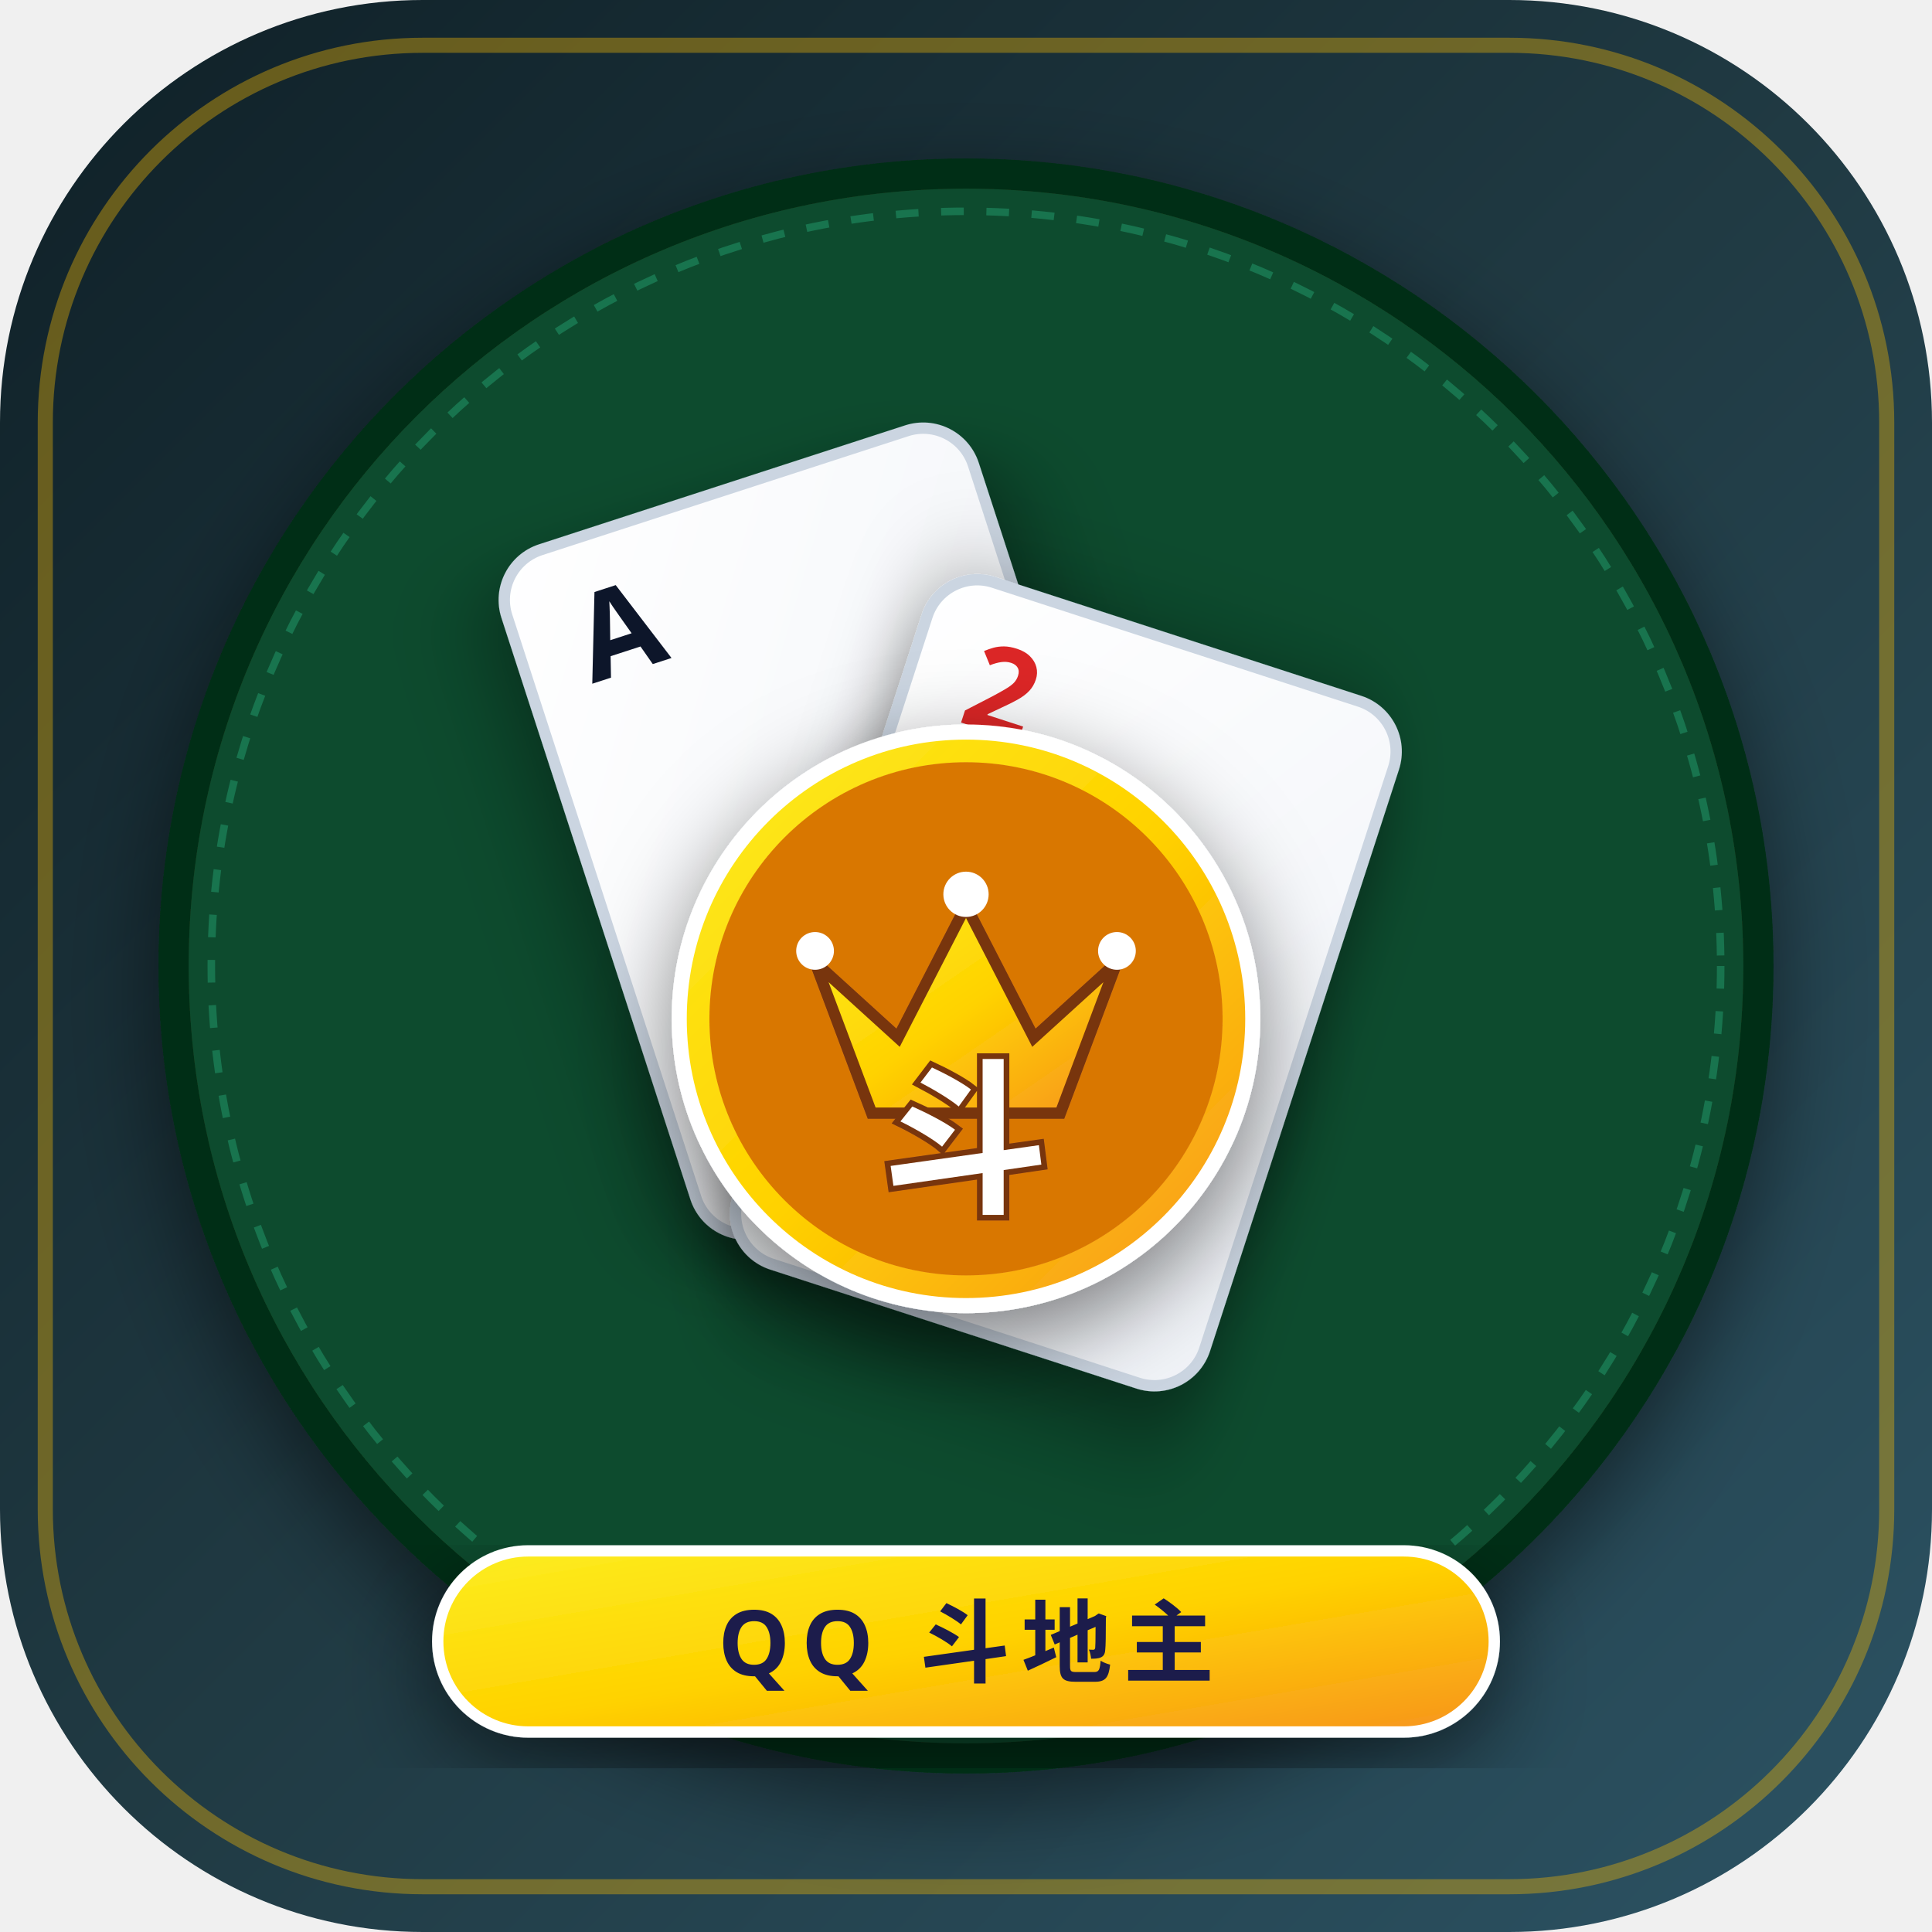
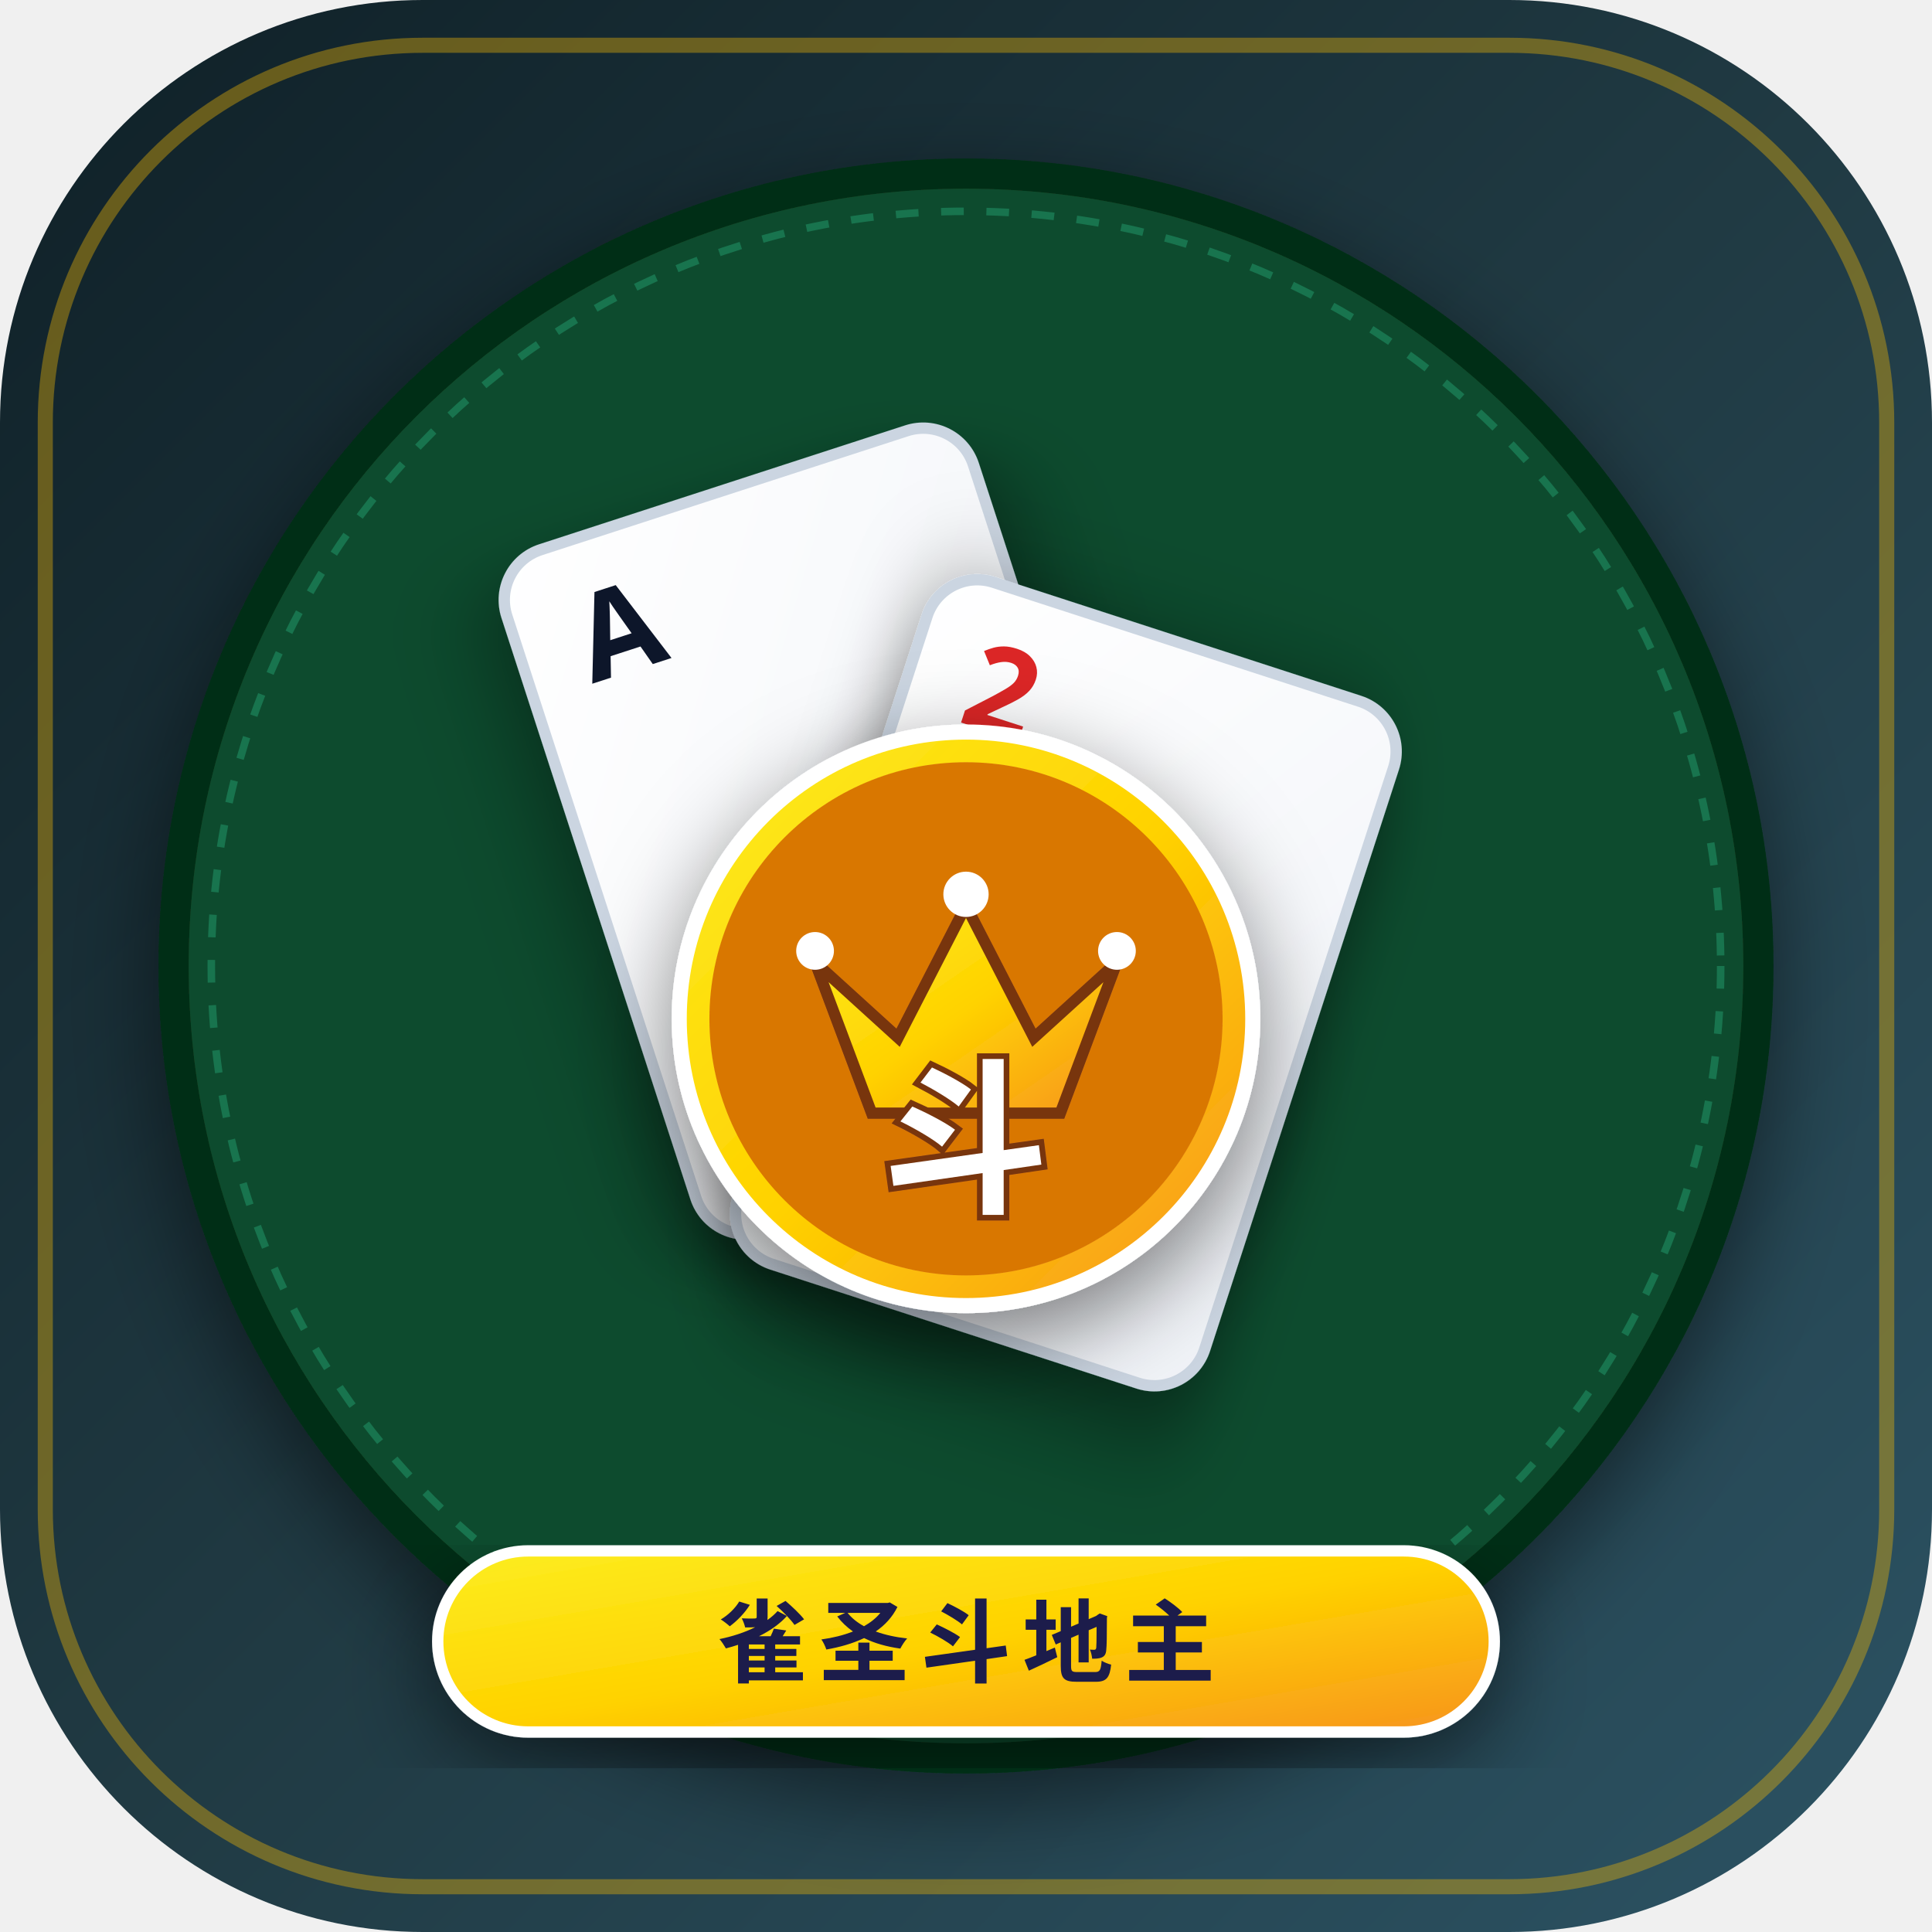
<svg xmlns="http://www.w3.org/2000/svg" viewBox="0 0 512 512" width="512" height="512">
  <defs>
    <linearGradient id="bgGrad" x1="0%" y1="0%" x2="100%" y2="100%">
      <stop offset="0%" stop-color="#0f2027" />
      <stop offset="50%" stop-color="#203a43" />
      <stop offset="100%" stop-color="#2c5364" />
    </linearGradient>
    <linearGradient id="goldGrad" x1="0%" y1="0%" x2="100%" y2="100%">
      <stop offset="0%" stop-color="#FFE000" />
      <stop offset="100%" stop-color="#799F0C" />
    </linearGradient>
    <linearGradient id="cardGrad" x1="0%" y1="0%" x2="100%" y2="100%">
      <stop offset="0%" stop-color="#ffffff" />
      <stop offset="100%" stop-color="#f0f3f8" />
    </linearGradient>
    <linearGradient id="crownGrad" x1="0%" y1="0%" x2="100%" y2="100%">
      <stop offset="0%" stop-color="#FCEE21" />
      <stop offset="50%" stop-color="#FFD200" />
      <stop offset="100%" stop-color="#F7931E" />
    </linearGradient>
    <filter id="glow" x="-20%" y="-20%" width="140%" height="140%">
      <feDropShadow dx="0" dy="8" stdDeviation="12" flood-color="#000000" flood-opacity="0.5" />
    </filter>
  </defs>
  <rect width="512" height="512" rx="112" fill="url(#bgGrad)" />
  <rect x="12" y="12" width="488" height="488" rx="100" fill="none" stroke="#eab308" stroke-width="4" stroke-opacity="0.4" />
  <circle cx="256" cy="256" r="210" fill="#0c4c2d" stroke="#052e16" stroke-width="8" filter="url(#glow)" />
  <circle cx="256" cy="256" r="200" fill="none" stroke="#34d399" stroke-width="2" stroke-opacity="0.3" stroke-dasharray="6,6" />
  <g transform="translate(130, 150) rotate(-18)" filter="url(#glow)">
    <rect width="130" height="190" rx="14" fill="url(#cardGrad)" stroke="#cbd5e1" stroke-width="3" />
    <text x="16" y="38" font-family="system-ui, sans-serif" font-size="32" font-weight="900" fill="#0f172a">A</text>
    <path d="M 65 85 C 50 115 25 130 50 148 C 65 158 65 140 65 140 C 65 140 65 158 80 148 C 105 130 80 115 65 85 Z" fill="#0f172a" />
    <path d="M 65 135 L 61 155 L 69 155 Z" fill="#0f172a" />
  </g>
  <g transform="translate(250, 150) rotate(18)" filter="url(#glow)">
    <rect width="130" height="190" rx="14" fill="url(#cardGrad)" stroke="#cbd5e1" stroke-width="3" />
    <text x="16" y="38" font-family="system-ui, sans-serif" font-size="32" font-weight="900" fill="#dc2626">2</text>
    <path d="M 65 145 C 65 145 30 118 30 95 C 30 80 42 70 55 70 C 62 70 65 76 65 76 C 65 76 68 70 75 70 C 88 70 100 80 100 95 C 100 118 65 145 65 145 Z" fill="#dc2626" />
  </g>
  <g transform="translate(256, 270)" filter="url(#glow)">
    <circle cx="0" cy="0" r="76" fill="url(#crownGrad)" stroke="#ffffff" stroke-width="4" />
    <circle cx="0" cy="0" r="68" fill="#d97706" />
    <path d="M -40 -15 L -25 25 L 25 25 L 40 -15 L 18 5 L 0 -30 L -18 5 Z" fill="url(#crownGrad)" stroke="#78350f" stroke-width="3" />
    <circle cx="-40" cy="-18" r="5" fill="#ffffff" />
    <circle cx="0" cy="-33" r="6" fill="#ffffff" />
    <circle cx="40" cy="-18" r="5" fill="#ffffff" />
    <text x="0" y="48" font-family="'PingFang SC', 'Microsoft YaHei', sans-serif" font-size="44" font-weight="900" fill="#ffffff" text-anchor="middle" stroke="#78350f" stroke-width="3" paint-order="stroke fill">斗</text>
  </g>
  <g transform="translate(256, 435)" filter="url(#glow)">
    <rect x="-140" y="-24" width="280" height="48" rx="24" fill="url(#crownGrad)" stroke="#ffffff" stroke-width="3" />
-     <text x="0" y="9" font-family="'PingFang SC', 'Microsoft YaHei', sans-serif" font-size="24" font-weight="900" fill="#1e1b4b" text-anchor="middle" letter-spacing="3">QQ 斗地主</text>
+     <text x="0" y="9" font-family="'PingFang SC', 'Microsoft YaHei', sans-serif" font-size="24" font-weight="900" fill="#1e1b4b" text-anchor="middle" letter-spacing="3">雀圣斗地主</text>
  </g>
</svg>
